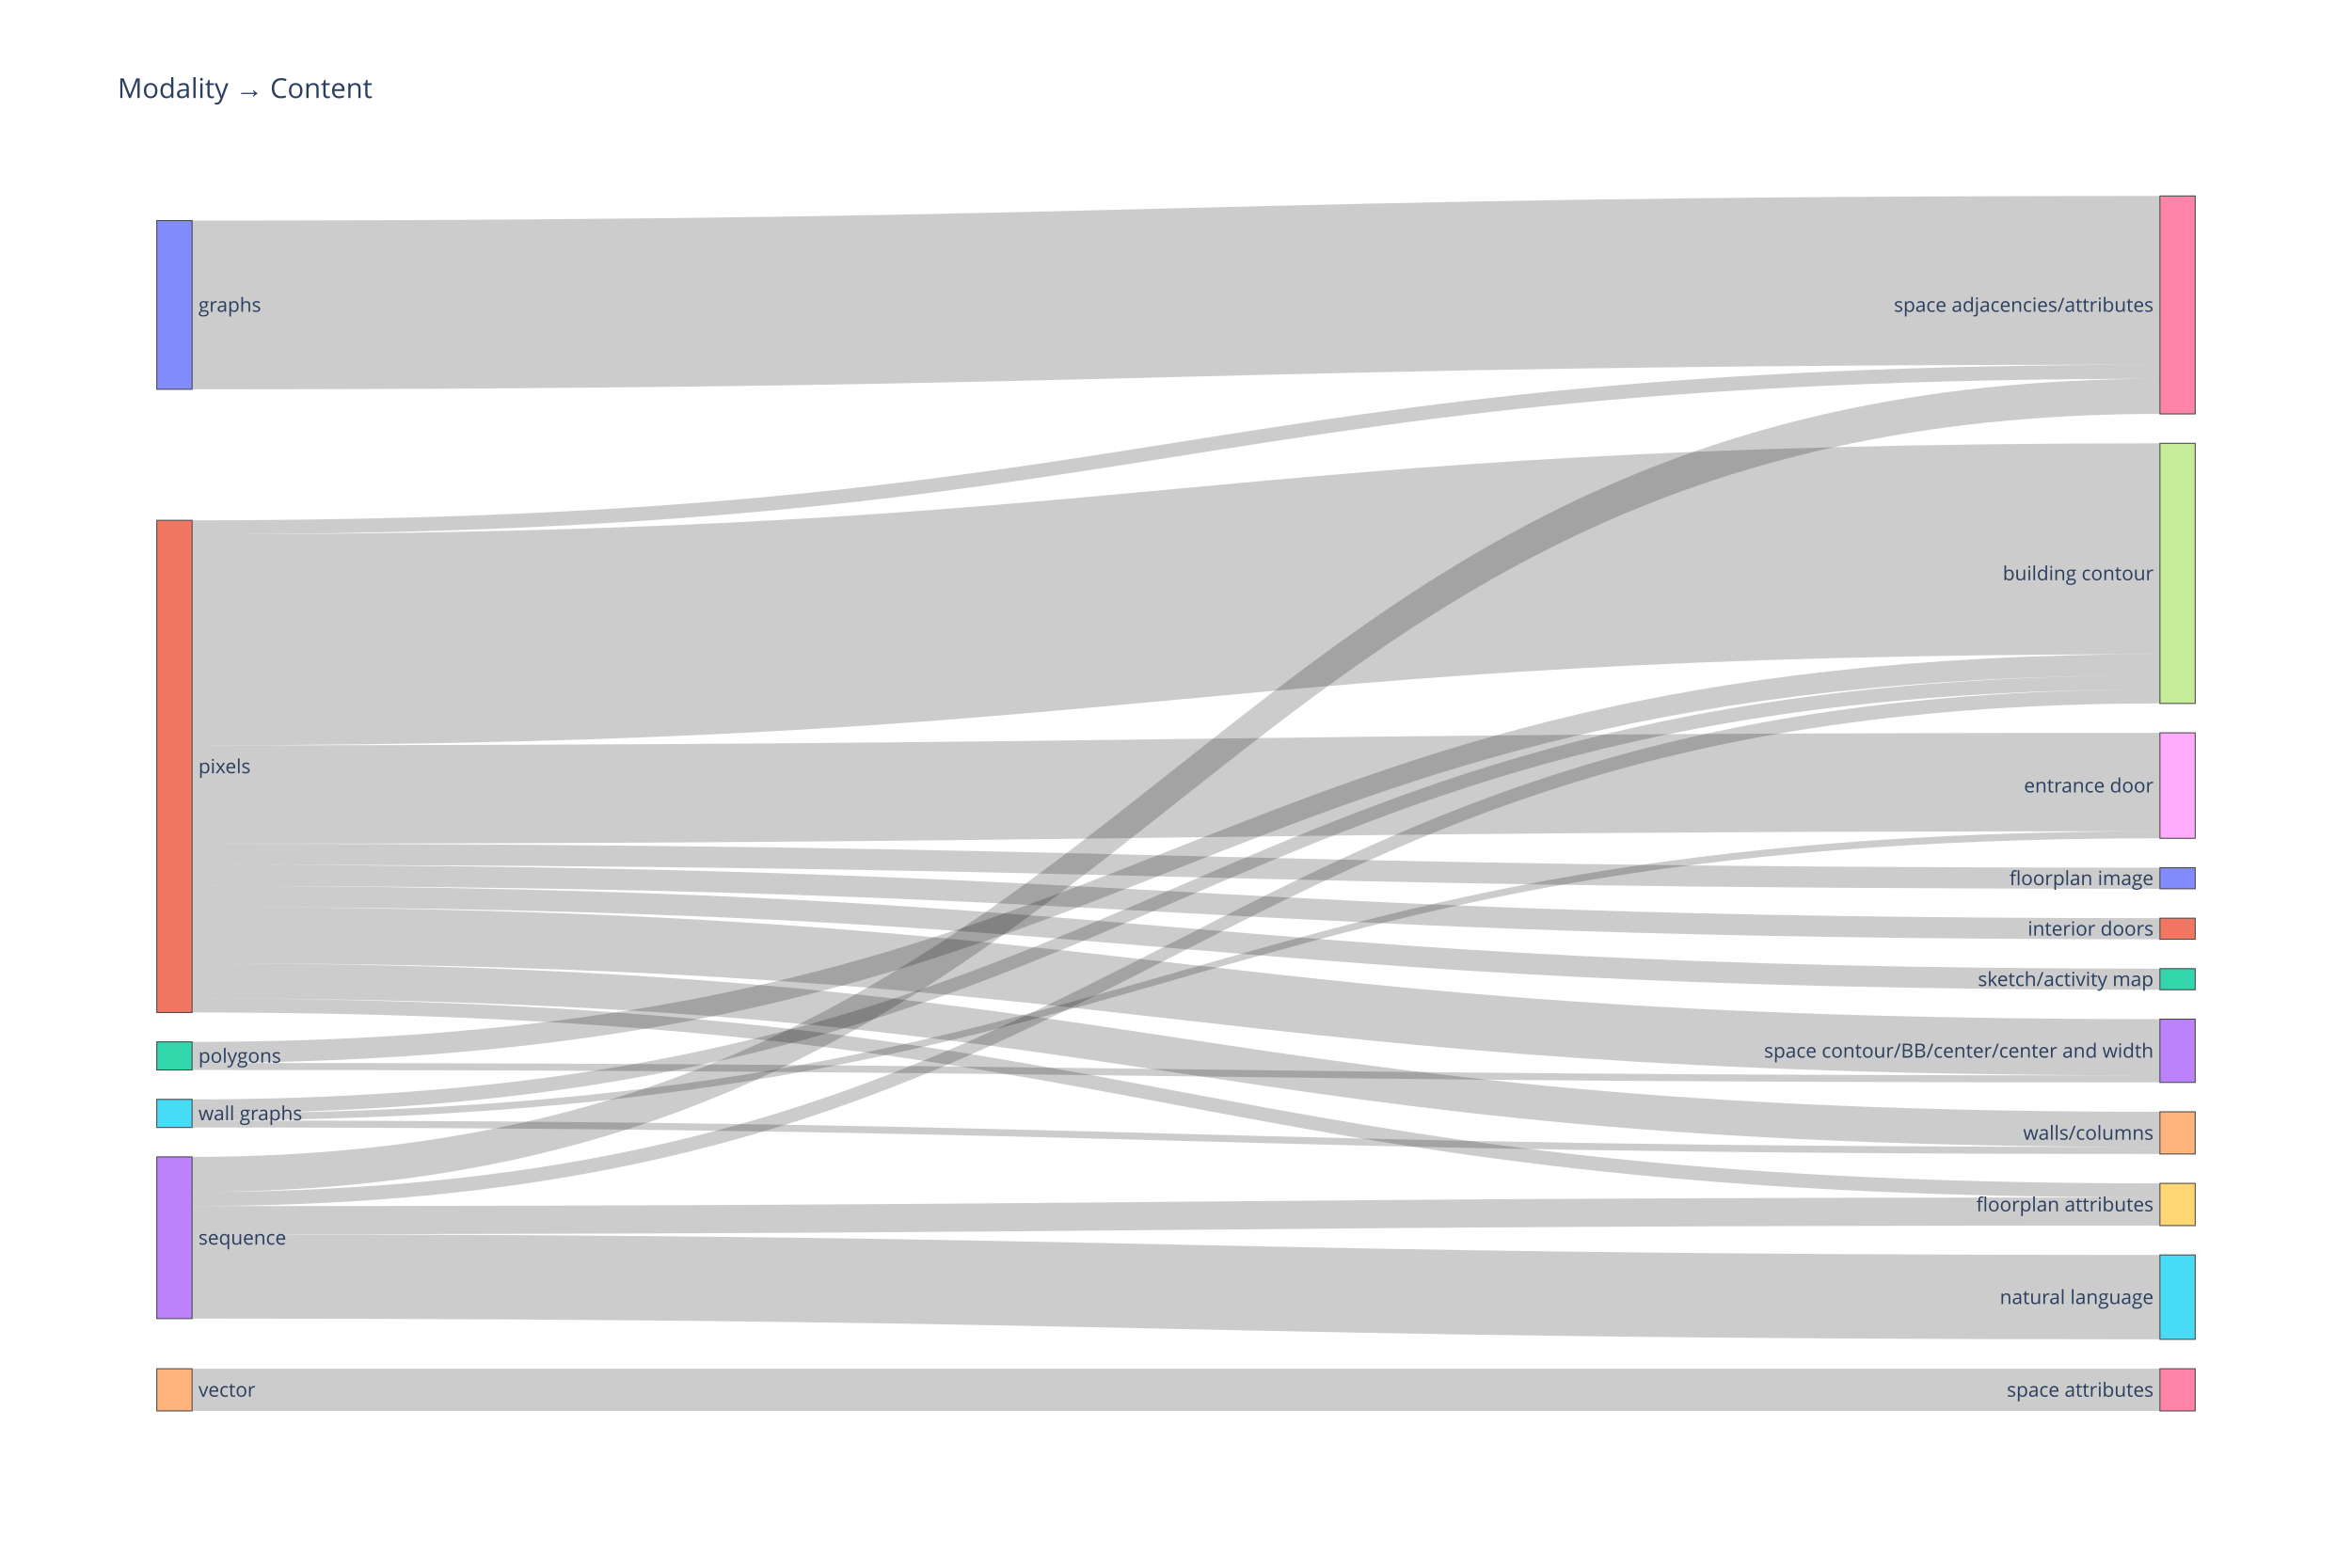
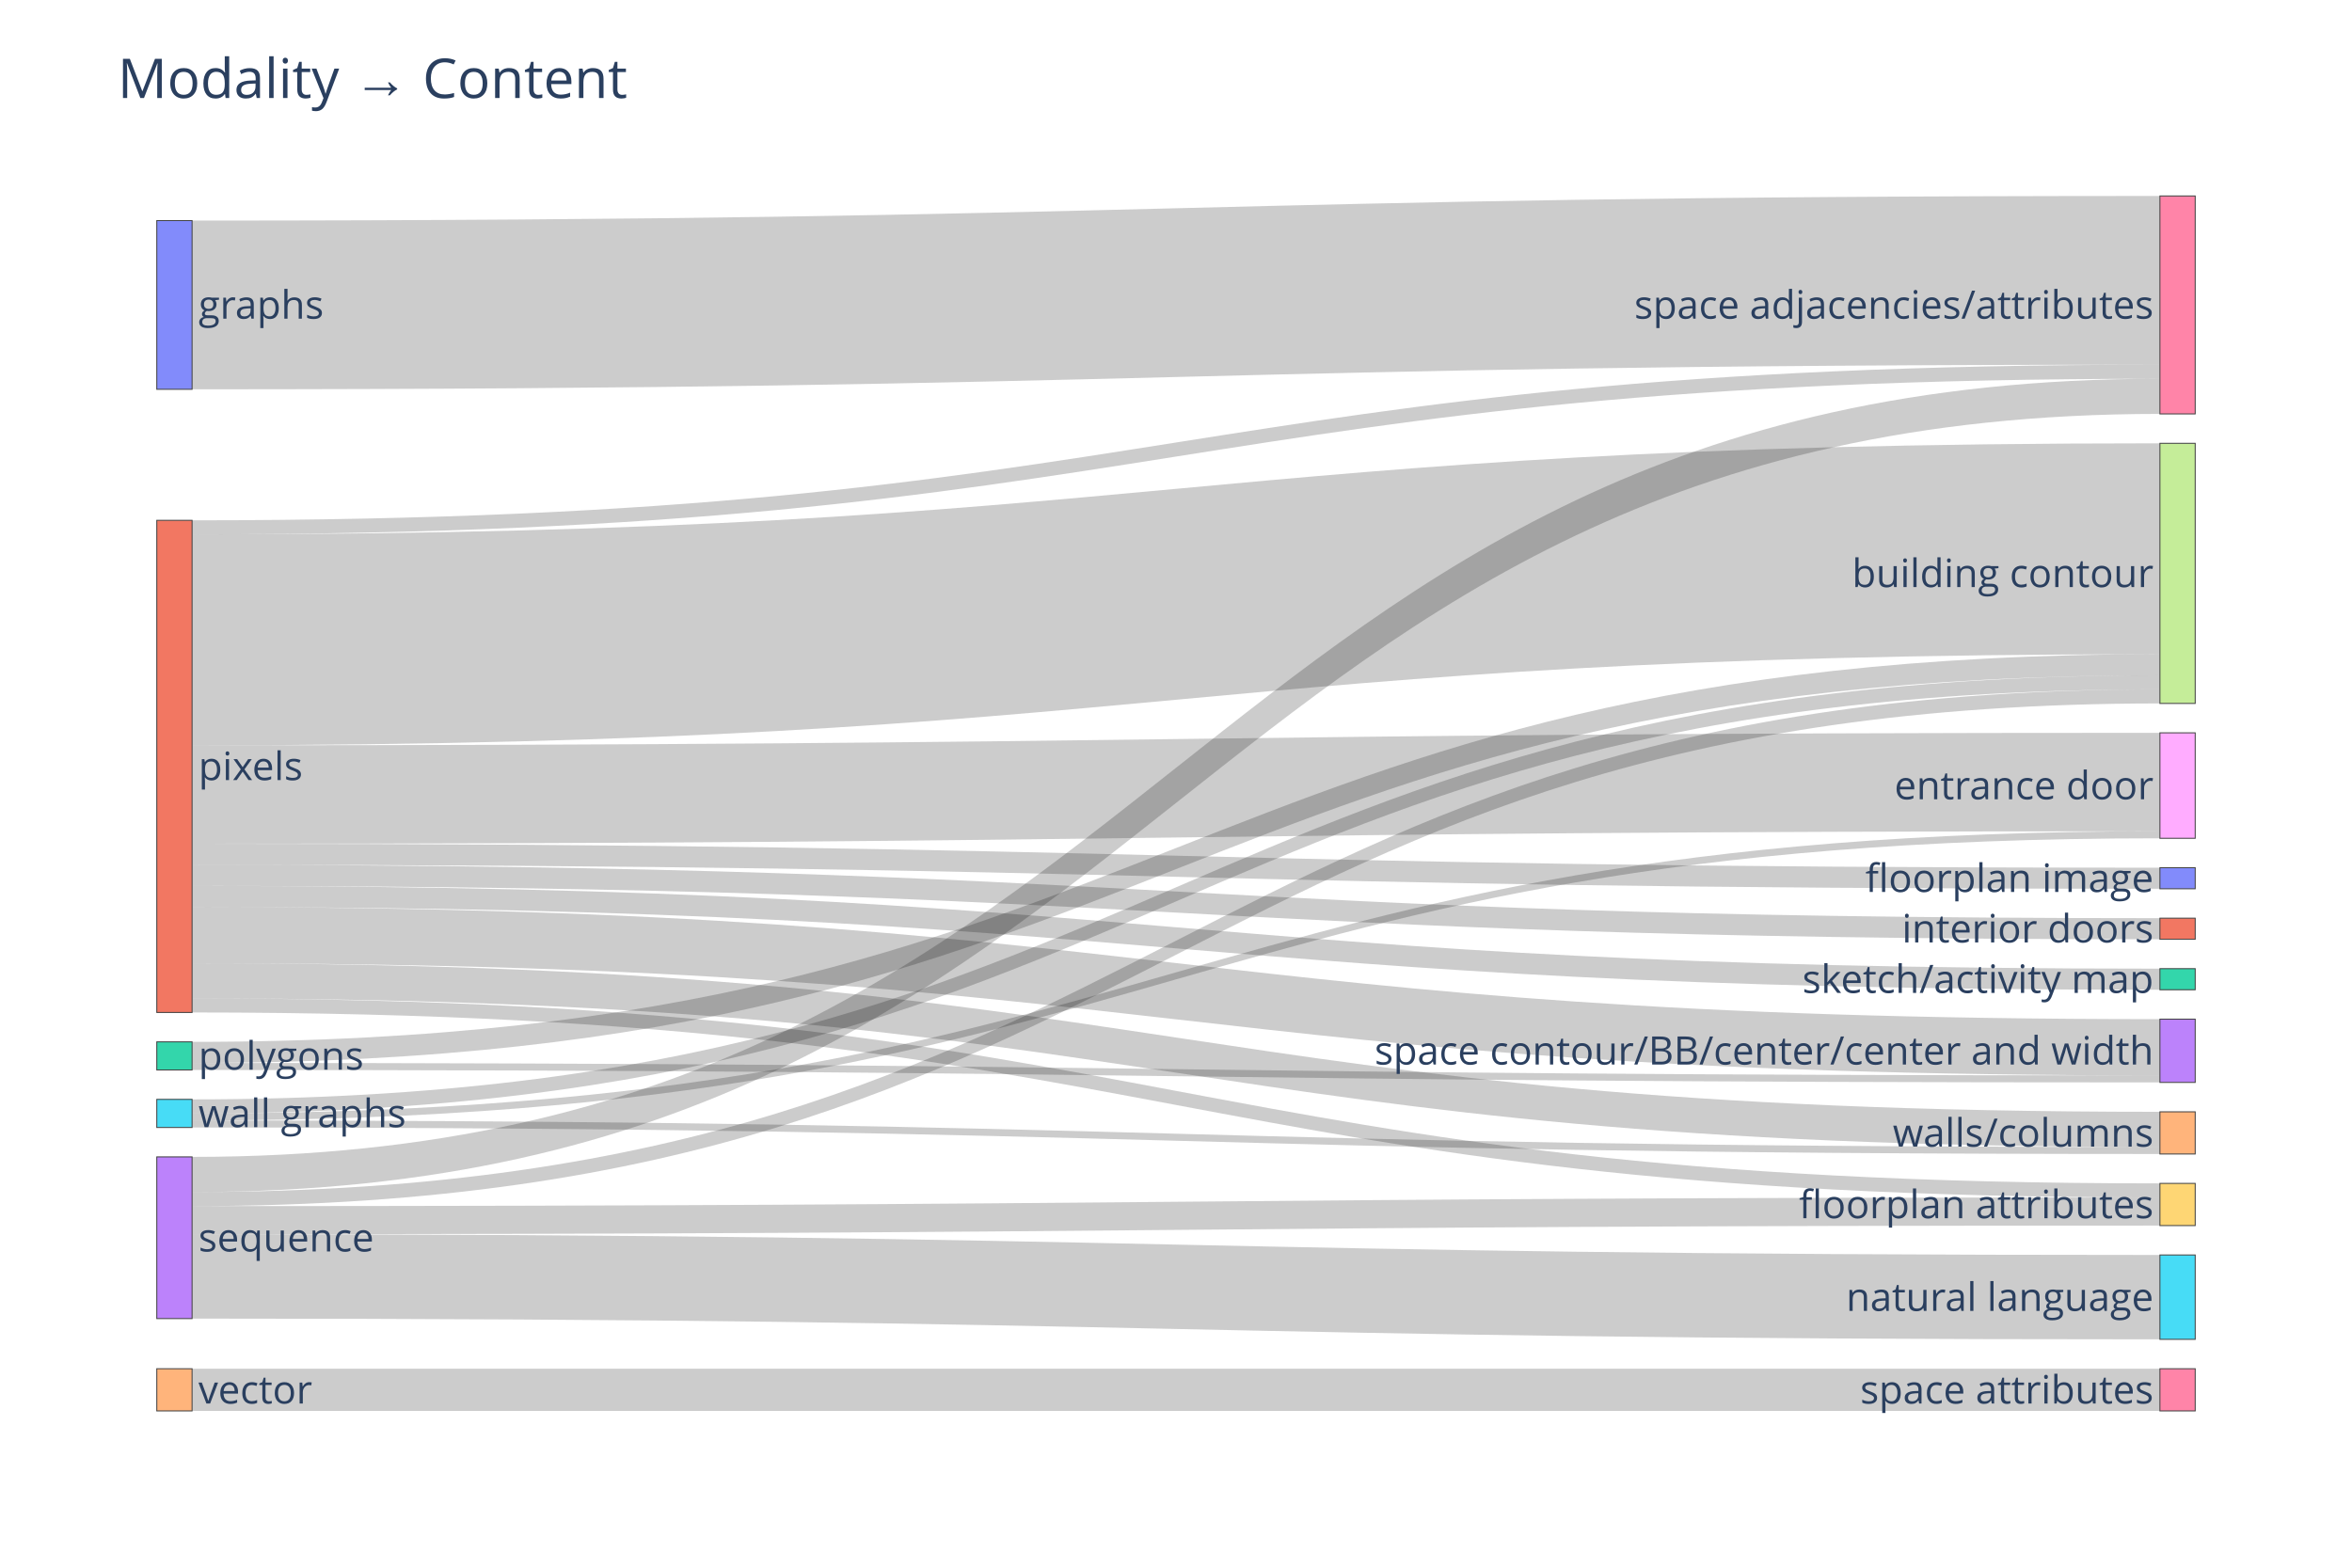
<svg xmlns="http://www.w3.org/2000/svg" class="main-svg" width="4800" height="3200" style="" viewBox="0 0 1200 800">
  <rect x="0" y="0" width="1200" height="800" style="fill: rgb(255, 255, 255); fill-opacity: 1;" />
-   <defs id="defs-02cfbc">
+   <defs id="defs-1dec02">
    <g class="clips" />
    <g class="gradients" />
    <g class="patterns" />
  </defs>
  <g class="bglayer" />
  <g class="layer-below">
    <g class="imagelayer" />
    <g class="shapelayer" />
  </g>
  <g class="cartesianlayer" />
  <g class="polarlayer" />
  <g class="smithlayer" />
  <g class="ternarylayer" />
  <g class="geolayer" />
  <g class="funnelarealayer" />
  <g class="pielayer" />
  <g class="iciclelayer" />
  <g class="treemaplayer" />
  <g class="sunburstlayer" />
  <g class="glimages" />
  <g class="sankey" transform="translate(80,100)matrix(1 0 0 1 0 0)" style="box-sizing: content-box; position: absolute; left: 0px; shape-rendering: geometricprecision; pointer-events: none;">
    <g class="sankey-links" style="fill: none;">
      <path class="sankey-link" d="M18,12.557C520,12.557 520,0 1022,0L1022,86.107C520,86.107 520,98.664 18,98.664Z" style="stroke: rgb(68, 68, 68); stroke-opacity: 1; fill: rgb(0, 0, 0); fill-opacity: 0.2; stroke-width: 0; opacity: 1;" />
      <path class="sankey-link" d="M18,172.696C520,172.696 520,126.221 1022,126.221L1022,233.855C520,233.855 520,280.329 18,280.329Z" style="stroke: rgb(68, 68, 68); stroke-opacity: 1; fill: rgb(0, 0, 0); fill-opacity: 0.2; stroke-width: 0; opacity: 1;" />
      <path class="sankey-link" d="M18,280.329C520,280.329 520,273.969 1022,273.969L1022,324.198C520,324.198 520,330.558 18,330.558Z" style="stroke: rgb(68, 68, 68); stroke-opacity: 1; fill: rgb(0, 0, 0); fill-opacity: 0.2; stroke-width: 0; opacity: 1;" />
      <path class="sankey-link" d="M18,409.49C520,409.49 520,503.893 1022,503.893L1022,511.069C520,511.069 520,416.665 18,416.665Z" style="stroke: rgb(68, 68, 68); stroke-opacity: 1; fill: rgb(0, 0, 0); fill-opacity: 0.2; stroke-width: 0; opacity: 1;" />
      <path class="sankey-link" d="M18,330.558C520,330.558 520,342.786 1022,342.786L1022,353.55C520,353.55 520,341.322 18,341.322Z" style="stroke: rgb(68, 68, 68); stroke-opacity: 1; fill: rgb(0, 0, 0); fill-opacity: 0.2; stroke-width: 0; opacity: 1;" />
      <path class="sankey-link" d="M18,341.322C520,341.322 520,368.55 1022,368.55L1022,379.313C520,379.313 520,352.085 18,352.085Z" style="stroke: rgb(68, 68, 68); stroke-opacity: 1; fill: rgb(0, 0, 0); fill-opacity: 0.2; stroke-width: 0; opacity: 1;" />
      <path class="sankey-link" d="M18,352.085C520,352.085 520,394.313 1022,394.313L1022,405.076C520,405.076 520,362.848 18,362.848Z" style="stroke: rgb(68, 68, 68); stroke-opacity: 1; fill: rgb(0, 0, 0); fill-opacity: 0.2; stroke-width: 0; opacity: 1;" />
      <path class="sankey-link" d="M18,165.52C520,165.52 520,86.107 1022,86.107L1022,93.282C520,93.282 520,172.696 18,172.696Z" style="stroke: rgb(68, 68, 68); stroke-opacity: 1; fill: rgb(0, 0, 0); fill-opacity: 0.2; stroke-width: 0; opacity: 1;" />
      <path class="sankey-link" d="M18,362.848C520,362.848 520,420.076 1022,420.076L1022,448.779C520,448.779 520,391.551 18,391.551Z" style="stroke: rgb(68, 68, 68); stroke-opacity: 1; fill: rgb(0, 0, 0); fill-opacity: 0.2; stroke-width: 0; opacity: 1;" />
      <path class="sankey-link" d="M18,391.551C520,391.551 520,467.366 1022,467.366L1022,485.305C520,485.305 520,409.49 18,409.49Z" style="stroke: rgb(68, 68, 68); stroke-opacity: 1; fill: rgb(0, 0, 0); fill-opacity: 0.2; stroke-width: 0; opacity: 1;" />
      <path class="sankey-link" d="M18,431.665C520,431.665 520,233.855 1022,233.855L1022,244.618C520,244.618 520,442.429 18,442.429Z" style="stroke: rgb(68, 68, 68); stroke-opacity: 1; fill: rgb(0, 0, 0); fill-opacity: 0.2; stroke-width: 0; opacity: 1;" />
      <path class="sankey-link" d="M18,442.429C520,442.429 520,448.779 1022,448.779L1022,452.366C520,452.366 520,446.016 18,446.016Z" style="stroke: rgb(68, 68, 68); stroke-opacity: 1; fill: rgb(0, 0, 0); fill-opacity: 0.2; stroke-width: 0; opacity: 1;" />
      <path class="sankey-link" d="M18,508.306C520,508.306 520,251.794 1022,251.794L1022,258.969C520,258.969 520,515.482 18,515.482Z" style="stroke: rgb(68, 68, 68); stroke-opacity: 1; fill: rgb(0, 0, 0); fill-opacity: 0.2; stroke-width: 0; opacity: 1;" />
      <path class="sankey-link" d="M18,515.482C520,515.482 520,511.069 1022,511.069L1022,525.42C520,525.42 520,529.833 18,529.833Z" style="stroke: rgb(68, 68, 68); stroke-opacity: 1; fill: rgb(0, 0, 0); fill-opacity: 0.2; stroke-width: 0; opacity: 1;" />
      <path class="sankey-link" d="M18,529.833C520,529.833 520,540.42 1022,540.42L1022,583.473C520,583.473 520,572.887 18,572.887Z" style="stroke: rgb(68, 68, 68); stroke-opacity: 1; fill: rgb(0, 0, 0); fill-opacity: 0.2; stroke-width: 0; opacity: 1;" />
      <path class="sankey-link" d="M18,490.368C520,490.368 520,93.282 1022,93.282L1022,111.221C520,111.221 520,508.306 18,508.306Z" style="stroke: rgb(68, 68, 68); stroke-opacity: 1; fill: rgb(0, 0, 0); fill-opacity: 0.2; stroke-width: 0; opacity: 1;" />
      <path class="sankey-link" d="M18,598.473C520,598.473 520,598.473 1022,598.473L1022,620C520,620 520,620 18,620Z" style="stroke: rgb(68, 68, 68); stroke-opacity: 1; fill: rgb(0, 0, 0); fill-opacity: 0.2; stroke-width: 0; opacity: 1;" />
      <path class="sankey-link" d="M18,461.016C520,461.016 520,244.618 1022,244.618L1022,251.794C520,251.794 520,468.192 18,468.192Z" style="stroke: rgb(68, 68, 68); stroke-opacity: 1; fill: rgb(0, 0, 0); fill-opacity: 0.2; stroke-width: 0; opacity: 1;" />
      <path class="sankey-link" d="M18,468.192C520,468.192 520,324.198 1022,324.198L1022,327.786C520,327.786 520,471.78 18,471.78Z" style="stroke: rgb(68, 68, 68); stroke-opacity: 1; fill: rgb(0, 0, 0); fill-opacity: 0.2; stroke-width: 0; opacity: 1;" />
      <path class="sankey-link" d="M18,471.78C520,471.78 520,485.305 1022,485.305L1022,488.893C520,488.893 520,475.368 18,475.368Z" style="stroke: rgb(68, 68, 68); stroke-opacity: 1; fill: rgb(0, 0, 0); fill-opacity: 0.2; stroke-width: 0; opacity: 1;" />
    </g>
    <g class="sankey-node-set" style="cursor: move;">
      <g class="sankey-node" transform="translate(0.000,12.557)" style="opacity: 1;">
        <rect class="node-rect" width="18" height="86.107" style="stroke-width: 0.5; stroke: rgb(68, 68, 68); stroke-opacity: 1; fill: rgb(99, 110, 250); fill-opacity: 0.8;" />
-         <text class="node-label" data-notex="1" x="0" y="0" text-anchor="start" transform="translate(21.25,46.55344)" style="cursor: default; font-family: 'Open Sans', verdana, arial, sans-serif; font-size: 10px; fill: rgb(42, 63, 95); fill-opacity: 1; text-shadow: rgb(255, 255, 255) 1px 1px 1px, rgb(255, 255, 255) -1px -1px 1px, rgb(255, 255, 255) 1px -1px 1px, rgb(255, 255, 255) -1px 1px 1px; white-space: pre;">graphs</text>
+         <text class="node-label" data-notex="1" x="0" y="0" text-anchor="start" transform="translate(21.25,50.05344)" style="cursor: default; font-family: 'Open Sans', verdana, arial, sans-serif; font-size: 20px; fill: rgb(42, 63, 95); fill-opacity: 1; text-shadow: rgb(255, 255, 255) 1px 1px 1px, rgb(255, 255, 255) -1px -1px 1px, rgb(255, 255, 255) 1px -1px 1px, rgb(255, 255, 255) -1px 1px 1px; white-space: pre;">graphs</text>
      </g>
      <g class="sankey-node" transform="translate(0.000,165.520)" style="opacity: 1;">
        <rect class="node-rect" width="18" height="251.145" style="stroke-width: 0.5; stroke: rgb(68, 68, 68); stroke-opacity: 1; fill: rgb(239, 85, 59); fill-opacity: 0.8;" />
-         <text class="node-label" data-notex="1" x="0" y="0" text-anchor="start" transform="translate(21.25,129.0725)" style="cursor: default; font-family: 'Open Sans', verdana, arial, sans-serif; font-size: 10px; fill: rgb(42, 63, 95); fill-opacity: 1; text-shadow: rgb(255, 255, 255) 1px 1px 1px, rgb(255, 255, 255) -1px -1px 1px, rgb(255, 255, 255) 1px -1px 1px, rgb(255, 255, 255) -1px 1px 1px; white-space: pre;">pixels</text>
+         <text class="node-label" data-notex="1" x="0" y="0" text-anchor="start" transform="translate(21.25,132.5725)" style="cursor: default; font-family: 'Open Sans', verdana, arial, sans-serif; font-size: 20px; fill: rgb(42, 63, 95); fill-opacity: 1; text-shadow: rgb(255, 255, 255) 1px 1px 1px, rgb(255, 255, 255) -1px -1px 1px, rgb(255, 255, 255) 1px -1px 1px, rgb(255, 255, 255) -1px 1px 1px; white-space: pre;">pixels</text>
      </g>
      <g class="sankey-node" transform="translate(0.000,431.665)" style="opacity: 1;">
        <rect class="node-rect" width="18" height="14.351" style="stroke-width: 0.5; stroke: rgb(68, 68, 68); stroke-opacity: 1; fill: rgb(0, 204, 150); fill-opacity: 0.8;" />
-         <text class="node-label" data-notex="1" x="0" y="0" text-anchor="start" transform="translate(21.25,10.67557)" style="cursor: default; font-family: 'Open Sans', verdana, arial, sans-serif; font-size: 10px; fill: rgb(42, 63, 95); fill-opacity: 1; text-shadow: rgb(255, 255, 255) 1px 1px 1px, rgb(255, 255, 255) -1px -1px 1px, rgb(255, 255, 255) 1px -1px 1px, rgb(255, 255, 255) -1px 1px 1px; white-space: pre;">polygons</text>
+         <text class="node-label" data-notex="1" x="0" y="0" text-anchor="start" transform="translate(21.25,14.17557)" style="cursor: default; font-family: 'Open Sans', verdana, arial, sans-serif; font-size: 20px; fill: rgb(42, 63, 95); fill-opacity: 1; text-shadow: rgb(255, 255, 255) 1px 1px 1px, rgb(255, 255, 255) -1px -1px 1px, rgb(255, 255, 255) 1px -1px 1px, rgb(255, 255, 255) -1px 1px 1px; white-space: pre;">polygons</text>
      </g>
      <g class="sankey-node" transform="translate(0.000,490.368)" style="opacity: 1;">
        <rect class="node-rect" width="18" height="82.519" style="stroke-width: 0.5; stroke: rgb(68, 68, 68); stroke-opacity: 1; fill: rgb(171, 99, 250); fill-opacity: 0.8;" />
-         <text class="node-label" data-notex="1" x="0" y="0" text-anchor="start" transform="translate(21.25,44.75954)" style="cursor: default; font-family: 'Open Sans', verdana, arial, sans-serif; font-size: 10px; fill: rgb(42, 63, 95); fill-opacity: 1; text-shadow: rgb(255, 255, 255) 1px 1px 1px, rgb(255, 255, 255) -1px -1px 1px, rgb(255, 255, 255) 1px -1px 1px, rgb(255, 255, 255) -1px 1px 1px; white-space: pre;">sequence</text>
+         <text class="node-label" data-notex="1" x="0" y="0" text-anchor="start" transform="translate(21.25,48.25954)" style="cursor: default; font-family: 'Open Sans', verdana, arial, sans-serif; font-size: 20px; fill: rgb(42, 63, 95); fill-opacity: 1; text-shadow: rgb(255, 255, 255) 1px 1px 1px, rgb(255, 255, 255) -1px -1px 1px, rgb(255, 255, 255) 1px -1px 1px, rgb(255, 255, 255) -1px 1px 1px; white-space: pre;">sequence</text>
      </g>
      <g class="sankey-node" transform="translate(0.000,598.473)" style="opacity: 1;">
        <rect class="node-rect" width="18" height="21.527" style="stroke-width: 0.5; stroke: rgb(68, 68, 68); stroke-opacity: 1; fill: rgb(255, 161, 90); fill-opacity: 0.8;" />
-         <text class="node-label" data-notex="1" x="0" y="0" text-anchor="start" transform="translate(21.25,14.26336)" style="cursor: default; font-family: 'Open Sans', verdana, arial, sans-serif; font-size: 10px; fill: rgb(42, 63, 95); fill-opacity: 1; text-shadow: rgb(255, 255, 255) 1px 1px 1px, rgb(255, 255, 255) -1px -1px 1px, rgb(255, 255, 255) 1px -1px 1px, rgb(255, 255, 255) -1px 1px 1px; white-space: pre;">vector</text>
+         <text class="node-label" data-notex="1" x="0" y="0" text-anchor="start" transform="translate(21.25,17.76336)" style="cursor: default; font-family: 'Open Sans', verdana, arial, sans-serif; font-size: 20px; fill: rgb(42, 63, 95); fill-opacity: 1; text-shadow: rgb(255, 255, 255) 1px 1px 1px, rgb(255, 255, 255) -1px -1px 1px, rgb(255, 255, 255) 1px -1px 1px, rgb(255, 255, 255) -1px 1px 1px; white-space: pre;">vector</text>
      </g>
      <g class="sankey-node" transform="translate(0.000,461.016)" style="opacity: 1;">
        <rect class="node-rect" width="18" height="14.351" style="stroke-width: 0.5; stroke: rgb(68, 68, 68); stroke-opacity: 1; fill: rgb(25, 211, 243); fill-opacity: 0.8;" />
-         <text class="node-label" data-notex="1" x="0" y="0" text-anchor="start" transform="translate(21.25,10.67557)" style="cursor: default; font-family: 'Open Sans', verdana, arial, sans-serif; font-size: 10px; fill: rgb(42, 63, 95); fill-opacity: 1; text-shadow: rgb(255, 255, 255) 1px 1px 1px, rgb(255, 255, 255) -1px -1px 1px, rgb(255, 255, 255) 1px -1px 1px, rgb(255, 255, 255) -1px 1px 1px; white-space: pre;">wall graphs</text>
+         <text class="node-label" data-notex="1" x="0" y="0" text-anchor="start" transform="translate(21.25,14.17557)" style="cursor: default; font-family: 'Open Sans', verdana, arial, sans-serif; font-size: 20px; fill: rgb(42, 63, 95); fill-opacity: 1; text-shadow: rgb(255, 255, 255) 1px 1px 1px, rgb(255, 255, 255) -1px -1px 1px, rgb(255, 255, 255) 1px -1px 1px, rgb(255, 255, 255) -1px 1px 1px; white-space: pre;">wall graphs</text>
      </g>
      <g class="sankey-node" transform="translate(1022.000,0.000)" style="opacity: 1;">
        <rect class="node-rect" width="18" height="111.221" style="stroke-width: 0.5; stroke: rgb(68, 68, 68); stroke-opacity: 1; fill: rgb(255, 102, 146); fill-opacity: 0.8;" />
-         <text class="node-label" data-notex="1" x="0" y="0" text-anchor="end" transform="translate(-3.25,59.11069)" style="cursor: default; font-family: 'Open Sans', verdana, arial, sans-serif; font-size: 10px; fill: rgb(42, 63, 95); fill-opacity: 1; text-shadow: rgb(255, 255, 255) 1px 1px 1px, rgb(255, 255, 255) -1px -1px 1px, rgb(255, 255, 255) 1px -1px 1px, rgb(255, 255, 255) -1px 1px 1px; white-space: pre;">space adjacencies/attributes</text>
+         <text class="node-label" data-notex="1" x="0" y="0" text-anchor="end" transform="translate(-3.25,62.61069)" style="cursor: default; font-family: 'Open Sans', verdana, arial, sans-serif; font-size: 20px; fill: rgb(42, 63, 95); fill-opacity: 1; text-shadow: rgb(255, 255, 255) 1px 1px 1px, rgb(255, 255, 255) -1px -1px 1px, rgb(255, 255, 255) 1px -1px 1px, rgb(255, 255, 255) -1px 1px 1px; white-space: pre;">space adjacencies/attributes</text>
      </g>
      <g class="sankey-node" transform="translate(1022.000,126.221)" style="opacity: 1;">
        <rect class="node-rect" width="18" height="132.748" style="stroke-width: 0.5; stroke: rgb(68, 68, 68); stroke-opacity: 1; fill: rgb(182, 232, 128); fill-opacity: 0.8;" />
-         <text class="node-label" data-notex="1" x="0" y="0" text-anchor="end" transform="translate(-3.25,69.87405)" style="cursor: default; font-family: 'Open Sans', verdana, arial, sans-serif; font-size: 10px; fill: rgb(42, 63, 95); fill-opacity: 1; text-shadow: rgb(255, 255, 255) 1px 1px 1px, rgb(255, 255, 255) -1px -1px 1px, rgb(255, 255, 255) 1px -1px 1px, rgb(255, 255, 255) -1px 1px 1px; white-space: pre;">building contour</text>
+         <text class="node-label" data-notex="1" x="0" y="0" text-anchor="end" transform="translate(-3.25,73.37405)" style="cursor: default; font-family: 'Open Sans', verdana, arial, sans-serif; font-size: 20px; fill: rgb(42, 63, 95); fill-opacity: 1; text-shadow: rgb(255, 255, 255) 1px 1px 1px, rgb(255, 255, 255) -1px -1px 1px, rgb(255, 255, 255) 1px -1px 1px, rgb(255, 255, 255) -1px 1px 1px; white-space: pre;">building contour</text>
      </g>
      <g class="sankey-node" transform="translate(1022.000,273.969)" style="opacity: 1;">
        <rect class="node-rect" width="18" height="53.817" style="stroke-width: 0.5; stroke: rgb(68, 68, 68); stroke-opacity: 1; fill: rgb(255, 151, 255); fill-opacity: 0.8;" />
-         <text class="node-label" data-notex="1" x="0" y="0" text-anchor="end" transform="translate(-3.25,30.4084)" style="cursor: default; font-family: 'Open Sans', verdana, arial, sans-serif; font-size: 10px; fill: rgb(42, 63, 95); fill-opacity: 1; text-shadow: rgb(255, 255, 255) 1px 1px 1px, rgb(255, 255, 255) -1px -1px 1px, rgb(255, 255, 255) 1px -1px 1px, rgb(255, 255, 255) -1px 1px 1px; white-space: pre;">entrance door</text>
+         <text class="node-label" data-notex="1" x="0" y="0" text-anchor="end" transform="translate(-3.25,33.9084)" style="cursor: default; font-family: 'Open Sans', verdana, arial, sans-serif; font-size: 20px; fill: rgb(42, 63, 95); fill-opacity: 1; text-shadow: rgb(255, 255, 255) 1px 1px 1px, rgb(255, 255, 255) -1px -1px 1px, rgb(255, 255, 255) 1px -1px 1px, rgb(255, 255, 255) -1px 1px 1px; white-space: pre;">entrance door</text>
      </g>
      <g class="sankey-node" transform="translate(1022.000,503.893)" style="opacity: 1;">
        <rect class="node-rect" width="18" height="21.527" style="stroke-width: 0.5; stroke: rgb(68, 68, 68); stroke-opacity: 1; fill: rgb(254, 203, 82); fill-opacity: 0.8;" />
-         <text class="node-label" data-notex="1" x="0" y="0" text-anchor="end" transform="translate(-3.25,14.26336)" style="cursor: default; font-family: 'Open Sans', verdana, arial, sans-serif; font-size: 10px; fill: rgb(42, 63, 95); fill-opacity: 1; text-shadow: rgb(255, 255, 255) 1px 1px 1px, rgb(255, 255, 255) -1px -1px 1px, rgb(255, 255, 255) 1px -1px 1px, rgb(255, 255, 255) -1px 1px 1px; white-space: pre;">floorplan attributes</text>
+         <text class="node-label" data-notex="1" x="0" y="0" text-anchor="end" transform="translate(-3.25,17.76336)" style="cursor: default; font-family: 'Open Sans', verdana, arial, sans-serif; font-size: 20px; fill: rgb(42, 63, 95); fill-opacity: 1; text-shadow: rgb(255, 255, 255) 1px 1px 1px, rgb(255, 255, 255) -1px -1px 1px, rgb(255, 255, 255) 1px -1px 1px, rgb(255, 255, 255) -1px 1px 1px; white-space: pre;">floorplan attributes</text>
      </g>
      <g class="sankey-node" transform="translate(1022.000,342.786)" style="opacity: 1;">
        <rect class="node-rect" width="18" height="10.763" style="stroke-width: 0.5; stroke: rgb(68, 68, 68); stroke-opacity: 1; fill: rgb(99, 110, 250); fill-opacity: 0.8;" />
-         <text class="node-label" data-notex="1" x="0" y="0" text-anchor="end" transform="translate(-3.25,8.881679)" style="cursor: default; font-family: 'Open Sans', verdana, arial, sans-serif; font-size: 10px; fill: rgb(42, 63, 95); fill-opacity: 1; text-shadow: rgb(255, 255, 255) 1px 1px 1px, rgb(255, 255, 255) -1px -1px 1px, rgb(255, 255, 255) 1px -1px 1px, rgb(255, 255, 255) -1px 1px 1px; white-space: pre;">floorplan image</text>
+         <text class="node-label" data-notex="1" x="0" y="0" text-anchor="end" transform="translate(-3.25,12.38168)" style="cursor: default; font-family: 'Open Sans', verdana, arial, sans-serif; font-size: 20px; fill: rgb(42, 63, 95); fill-opacity: 1; text-shadow: rgb(255, 255, 255) 1px 1px 1px, rgb(255, 255, 255) -1px -1px 1px, rgb(255, 255, 255) 1px -1px 1px, rgb(255, 255, 255) -1px 1px 1px; white-space: pre;">floorplan image</text>
      </g>
      <g class="sankey-node" transform="translate(1022.000,368.550)" style="opacity: 1;">
        <rect class="node-rect" width="18" height="10.763" style="stroke-width: 0.5; stroke: rgb(68, 68, 68); stroke-opacity: 1; fill: rgb(239, 85, 59); fill-opacity: 0.8;" />
-         <text class="node-label" data-notex="1" x="0" y="0" text-anchor="end" transform="translate(-3.25,8.881679)" style="cursor: default; font-family: 'Open Sans', verdana, arial, sans-serif; font-size: 10px; fill: rgb(42, 63, 95); fill-opacity: 1; text-shadow: rgb(255, 255, 255) 1px 1px 1px, rgb(255, 255, 255) -1px -1px 1px, rgb(255, 255, 255) 1px -1px 1px, rgb(255, 255, 255) -1px 1px 1px; white-space: pre;">interior doors</text>
+         <text class="node-label" data-notex="1" x="0" y="0" text-anchor="end" transform="translate(-3.25,12.38168)" style="cursor: default; font-family: 'Open Sans', verdana, arial, sans-serif; font-size: 20px; fill: rgb(42, 63, 95); fill-opacity: 1; text-shadow: rgb(255, 255, 255) 1px 1px 1px, rgb(255, 255, 255) -1px -1px 1px, rgb(255, 255, 255) 1px -1px 1px, rgb(255, 255, 255) -1px 1px 1px; white-space: pre;">interior doors</text>
      </g>
      <g class="sankey-node" transform="translate(1022.000,394.313)" style="opacity: 1;">
        <rect class="node-rect" width="18" height="10.763" style="stroke-width: 0.5; stroke: rgb(68, 68, 68); stroke-opacity: 1; fill: rgb(0, 204, 150); fill-opacity: 0.8;" />
-         <text class="node-label" data-notex="1" x="0" y="0" text-anchor="end" transform="translate(-3.25,8.881679)" style="cursor: default; font-family: 'Open Sans', verdana, arial, sans-serif; font-size: 10px; fill: rgb(42, 63, 95); fill-opacity: 1; text-shadow: rgb(255, 255, 255) 1px 1px 1px, rgb(255, 255, 255) -1px -1px 1px, rgb(255, 255, 255) 1px -1px 1px, rgb(255, 255, 255) -1px 1px 1px; white-space: pre;">sketch/activity map</text>
+         <text class="node-label" data-notex="1" x="0" y="0" text-anchor="end" transform="translate(-3.25,12.38168)" style="cursor: default; font-family: 'Open Sans', verdana, arial, sans-serif; font-size: 20px; fill: rgb(42, 63, 95); fill-opacity: 1; text-shadow: rgb(255, 255, 255) 1px 1px 1px, rgb(255, 255, 255) -1px -1px 1px, rgb(255, 255, 255) 1px -1px 1px, rgb(255, 255, 255) -1px 1px 1px; white-space: pre;">sketch/activity map</text>
      </g>
      <g class="sankey-node" transform="translate(1022.000,420.076)" style="opacity: 1;">
        <rect class="node-rect" width="18" height="32.29" style="stroke-width: 0.5; stroke: rgb(68, 68, 68); stroke-opacity: 1; fill: rgb(171, 99, 250); fill-opacity: 0.8;" />
-         <text class="node-label" data-notex="1" x="0" y="0" text-anchor="end" transform="translate(-3.25,19.64504)" style="cursor: default; font-family: 'Open Sans', verdana, arial, sans-serif; font-size: 10px; fill: rgb(42, 63, 95); fill-opacity: 1; text-shadow: rgb(255, 255, 255) 1px 1px 1px, rgb(255, 255, 255) -1px -1px 1px, rgb(255, 255, 255) 1px -1px 1px, rgb(255, 255, 255) -1px 1px 1px; white-space: pre;">space contour/BB/center/center and width</text>
+         <text class="node-label" data-notex="1" x="0" y="0" text-anchor="end" transform="translate(-3.25,23.14504)" style="cursor: default; font-family: 'Open Sans', verdana, arial, sans-serif; font-size: 20px; fill: rgb(42, 63, 95); fill-opacity: 1; text-shadow: rgb(255, 255, 255) 1px 1px 1px, rgb(255, 255, 255) -1px -1px 1px, rgb(255, 255, 255) 1px -1px 1px, rgb(255, 255, 255) -1px 1px 1px; white-space: pre;">space contour/BB/center/center and width</text>
      </g>
      <g class="sankey-node" transform="translate(1022.000,467.366)" style="opacity: 1;">
        <rect class="node-rect" width="18" height="21.527" style="stroke-width: 0.5; stroke: rgb(68, 68, 68); stroke-opacity: 1; fill: rgb(255, 161, 90); fill-opacity: 0.8;" />
-         <text class="node-label" data-notex="1" x="0" y="0" text-anchor="end" transform="translate(-3.25,14.26336)" style="cursor: default; font-family: 'Open Sans', verdana, arial, sans-serif; font-size: 10px; fill: rgb(42, 63, 95); fill-opacity: 1; text-shadow: rgb(255, 255, 255) 1px 1px 1px, rgb(255, 255, 255) -1px -1px 1px, rgb(255, 255, 255) 1px -1px 1px, rgb(255, 255, 255) -1px 1px 1px; white-space: pre;">walls/columns</text>
+         <text class="node-label" data-notex="1" x="0" y="0" text-anchor="end" transform="translate(-3.25,17.76336)" style="cursor: default; font-family: 'Open Sans', verdana, arial, sans-serif; font-size: 20px; fill: rgb(42, 63, 95); fill-opacity: 1; text-shadow: rgb(255, 255, 255) 1px 1px 1px, rgb(255, 255, 255) -1px -1px 1px, rgb(255, 255, 255) 1px -1px 1px, rgb(255, 255, 255) -1px 1px 1px; white-space: pre;">walls/columns</text>
      </g>
      <g class="sankey-node" transform="translate(1022.000,540.420)" style="opacity: 1;">
        <rect class="node-rect" width="18" height="43.053" style="stroke-width: 0.5; stroke: rgb(68, 68, 68); stroke-opacity: 1; fill: rgb(25, 211, 243); fill-opacity: 0.8;" />
-         <text class="node-label" data-notex="1" x="0" y="0" text-anchor="end" transform="translate(-3.25,25.02672)" style="cursor: default; font-family: 'Open Sans', verdana, arial, sans-serif; font-size: 10px; fill: rgb(42, 63, 95); fill-opacity: 1; text-shadow: rgb(255, 255, 255) 1px 1px 1px, rgb(255, 255, 255) -1px -1px 1px, rgb(255, 255, 255) 1px -1px 1px, rgb(255, 255, 255) -1px 1px 1px; white-space: pre;">natural language</text>
+         <text class="node-label" data-notex="1" x="0" y="0" text-anchor="end" transform="translate(-3.25,28.52672)" style="cursor: default; font-family: 'Open Sans', verdana, arial, sans-serif; font-size: 20px; fill: rgb(42, 63, 95); fill-opacity: 1; text-shadow: rgb(255, 255, 255) 1px 1px 1px, rgb(255, 255, 255) -1px -1px 1px, rgb(255, 255, 255) 1px -1px 1px, rgb(255, 255, 255) -1px 1px 1px; white-space: pre;">natural language</text>
      </g>
      <g class="sankey-node" transform="translate(1022.000,598.473)" style="opacity: 1;">
        <rect class="node-rect" width="18" height="21.527" style="stroke-width: 0.5; stroke: rgb(68, 68, 68); stroke-opacity: 1; fill: rgb(255, 102, 146); fill-opacity: 0.8;" />
-         <text class="node-label" data-notex="1" x="0" y="0" text-anchor="end" transform="translate(-3.25,14.26336)" style="cursor: default; font-family: 'Open Sans', verdana, arial, sans-serif; font-size: 10px; fill: rgb(42, 63, 95); fill-opacity: 1; text-shadow: rgb(255, 255, 255) 1px 1px 1px, rgb(255, 255, 255) -1px -1px 1px, rgb(255, 255, 255) 1px -1px 1px, rgb(255, 255, 255) -1px 1px 1px; white-space: pre;">space attributes</text>
+         <text class="node-label" data-notex="1" x="0" y="0" text-anchor="end" transform="translate(-3.25,17.76336)" style="cursor: default; font-family: 'Open Sans', verdana, arial, sans-serif; font-size: 20px; fill: rgb(42, 63, 95); fill-opacity: 1; text-shadow: rgb(255, 255, 255) 1px 1px 1px, rgb(255, 255, 255) -1px -1px 1px, rgb(255, 255, 255) 1px -1px 1px, rgb(255, 255, 255) -1px 1px 1px; white-space: pre;">space attributes</text>
      </g>
    </g>
  </g>
-   <defs id="topdefs-02cfbc">
+   <defs id="topdefs-1dec02">
    <g class="clips" />
  </defs>
  <g class="layer-above">
    <g class="imagelayer" />
    <g class="shapelayer" />
  </g>
  <g class="infolayer">
    <g class="g-gtitle">
-       <text class="gtitle" x="60" y="50" text-anchor="start" dy="0em" style="opacity: 1; font-family: 'Open Sans', verdana, arial, sans-serif; font-size: 14px; fill: rgb(42, 63, 95); fill-opacity: 1; white-space: pre;">Modality → Content</text>
+       <text class="gtitle" x="60" y="50" text-anchor="start" dy="0em" style="opacity: 1; font-family: 'Open Sans', verdana, arial, sans-serif; font-size: 28px; fill: rgb(42, 63, 95); fill-opacity: 1; white-space: pre;">Modality → Content</text>
    </g>
    <g class="first-render" />
  </g>
</svg>
